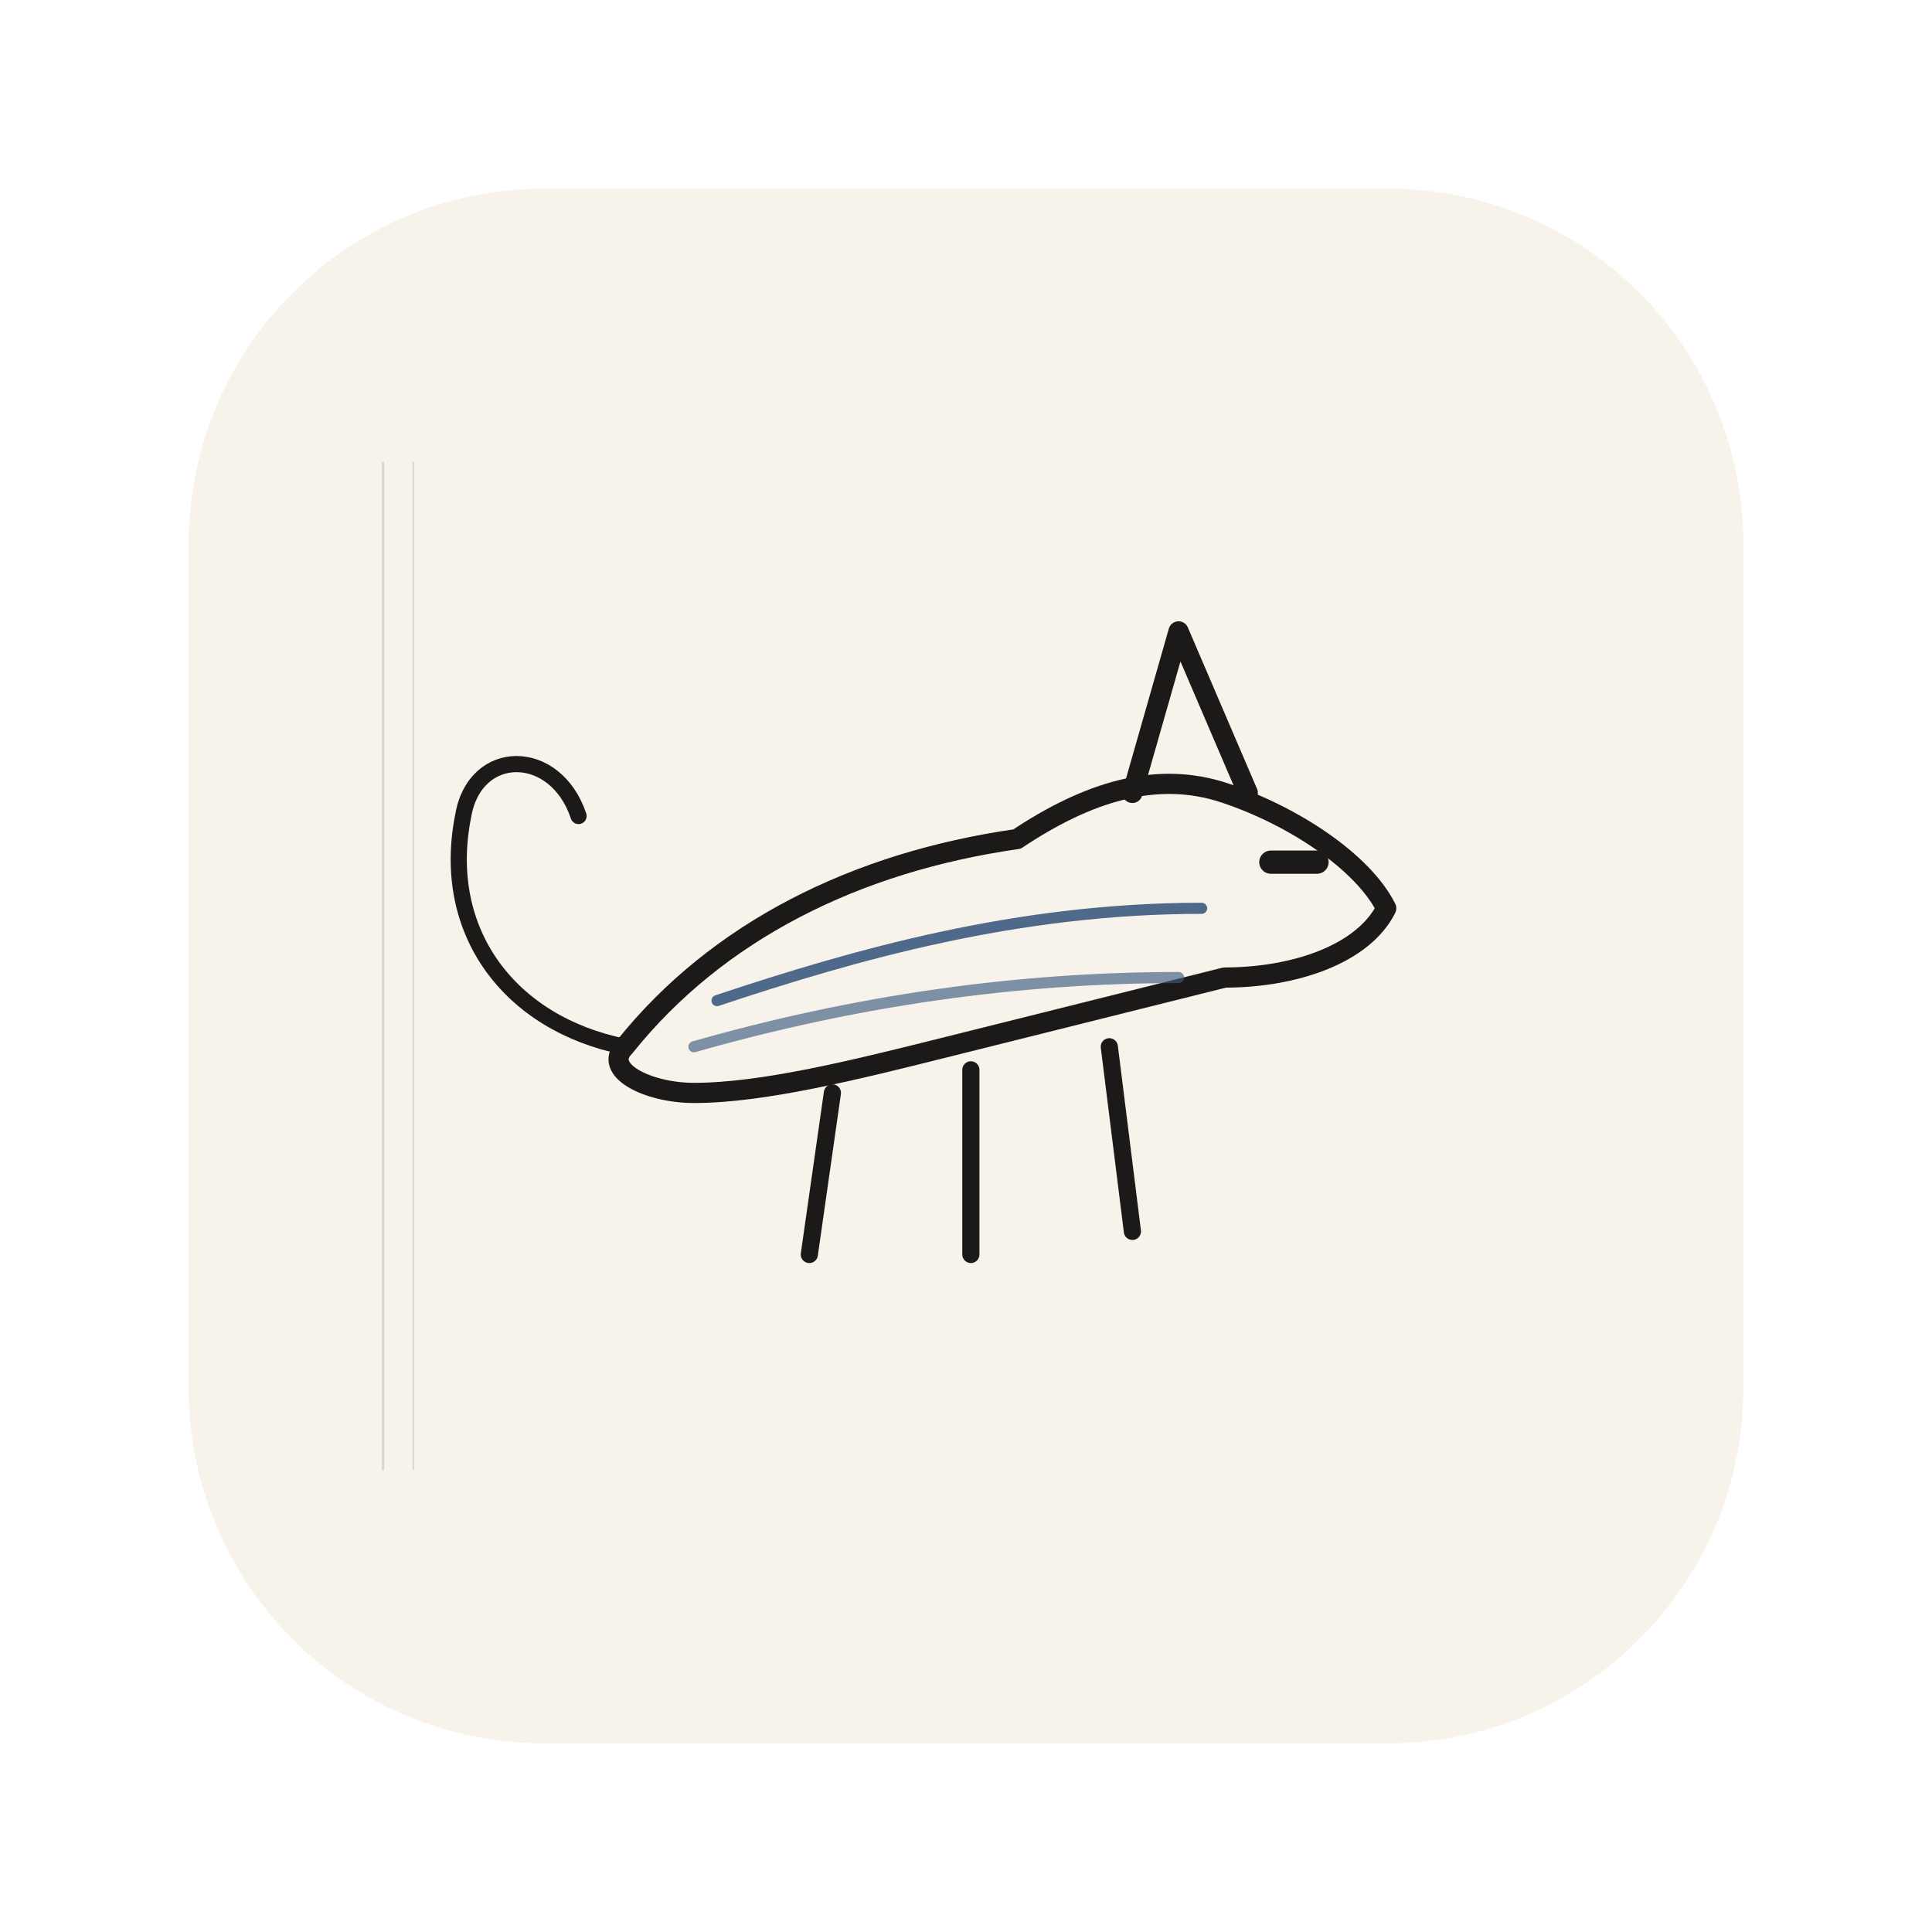
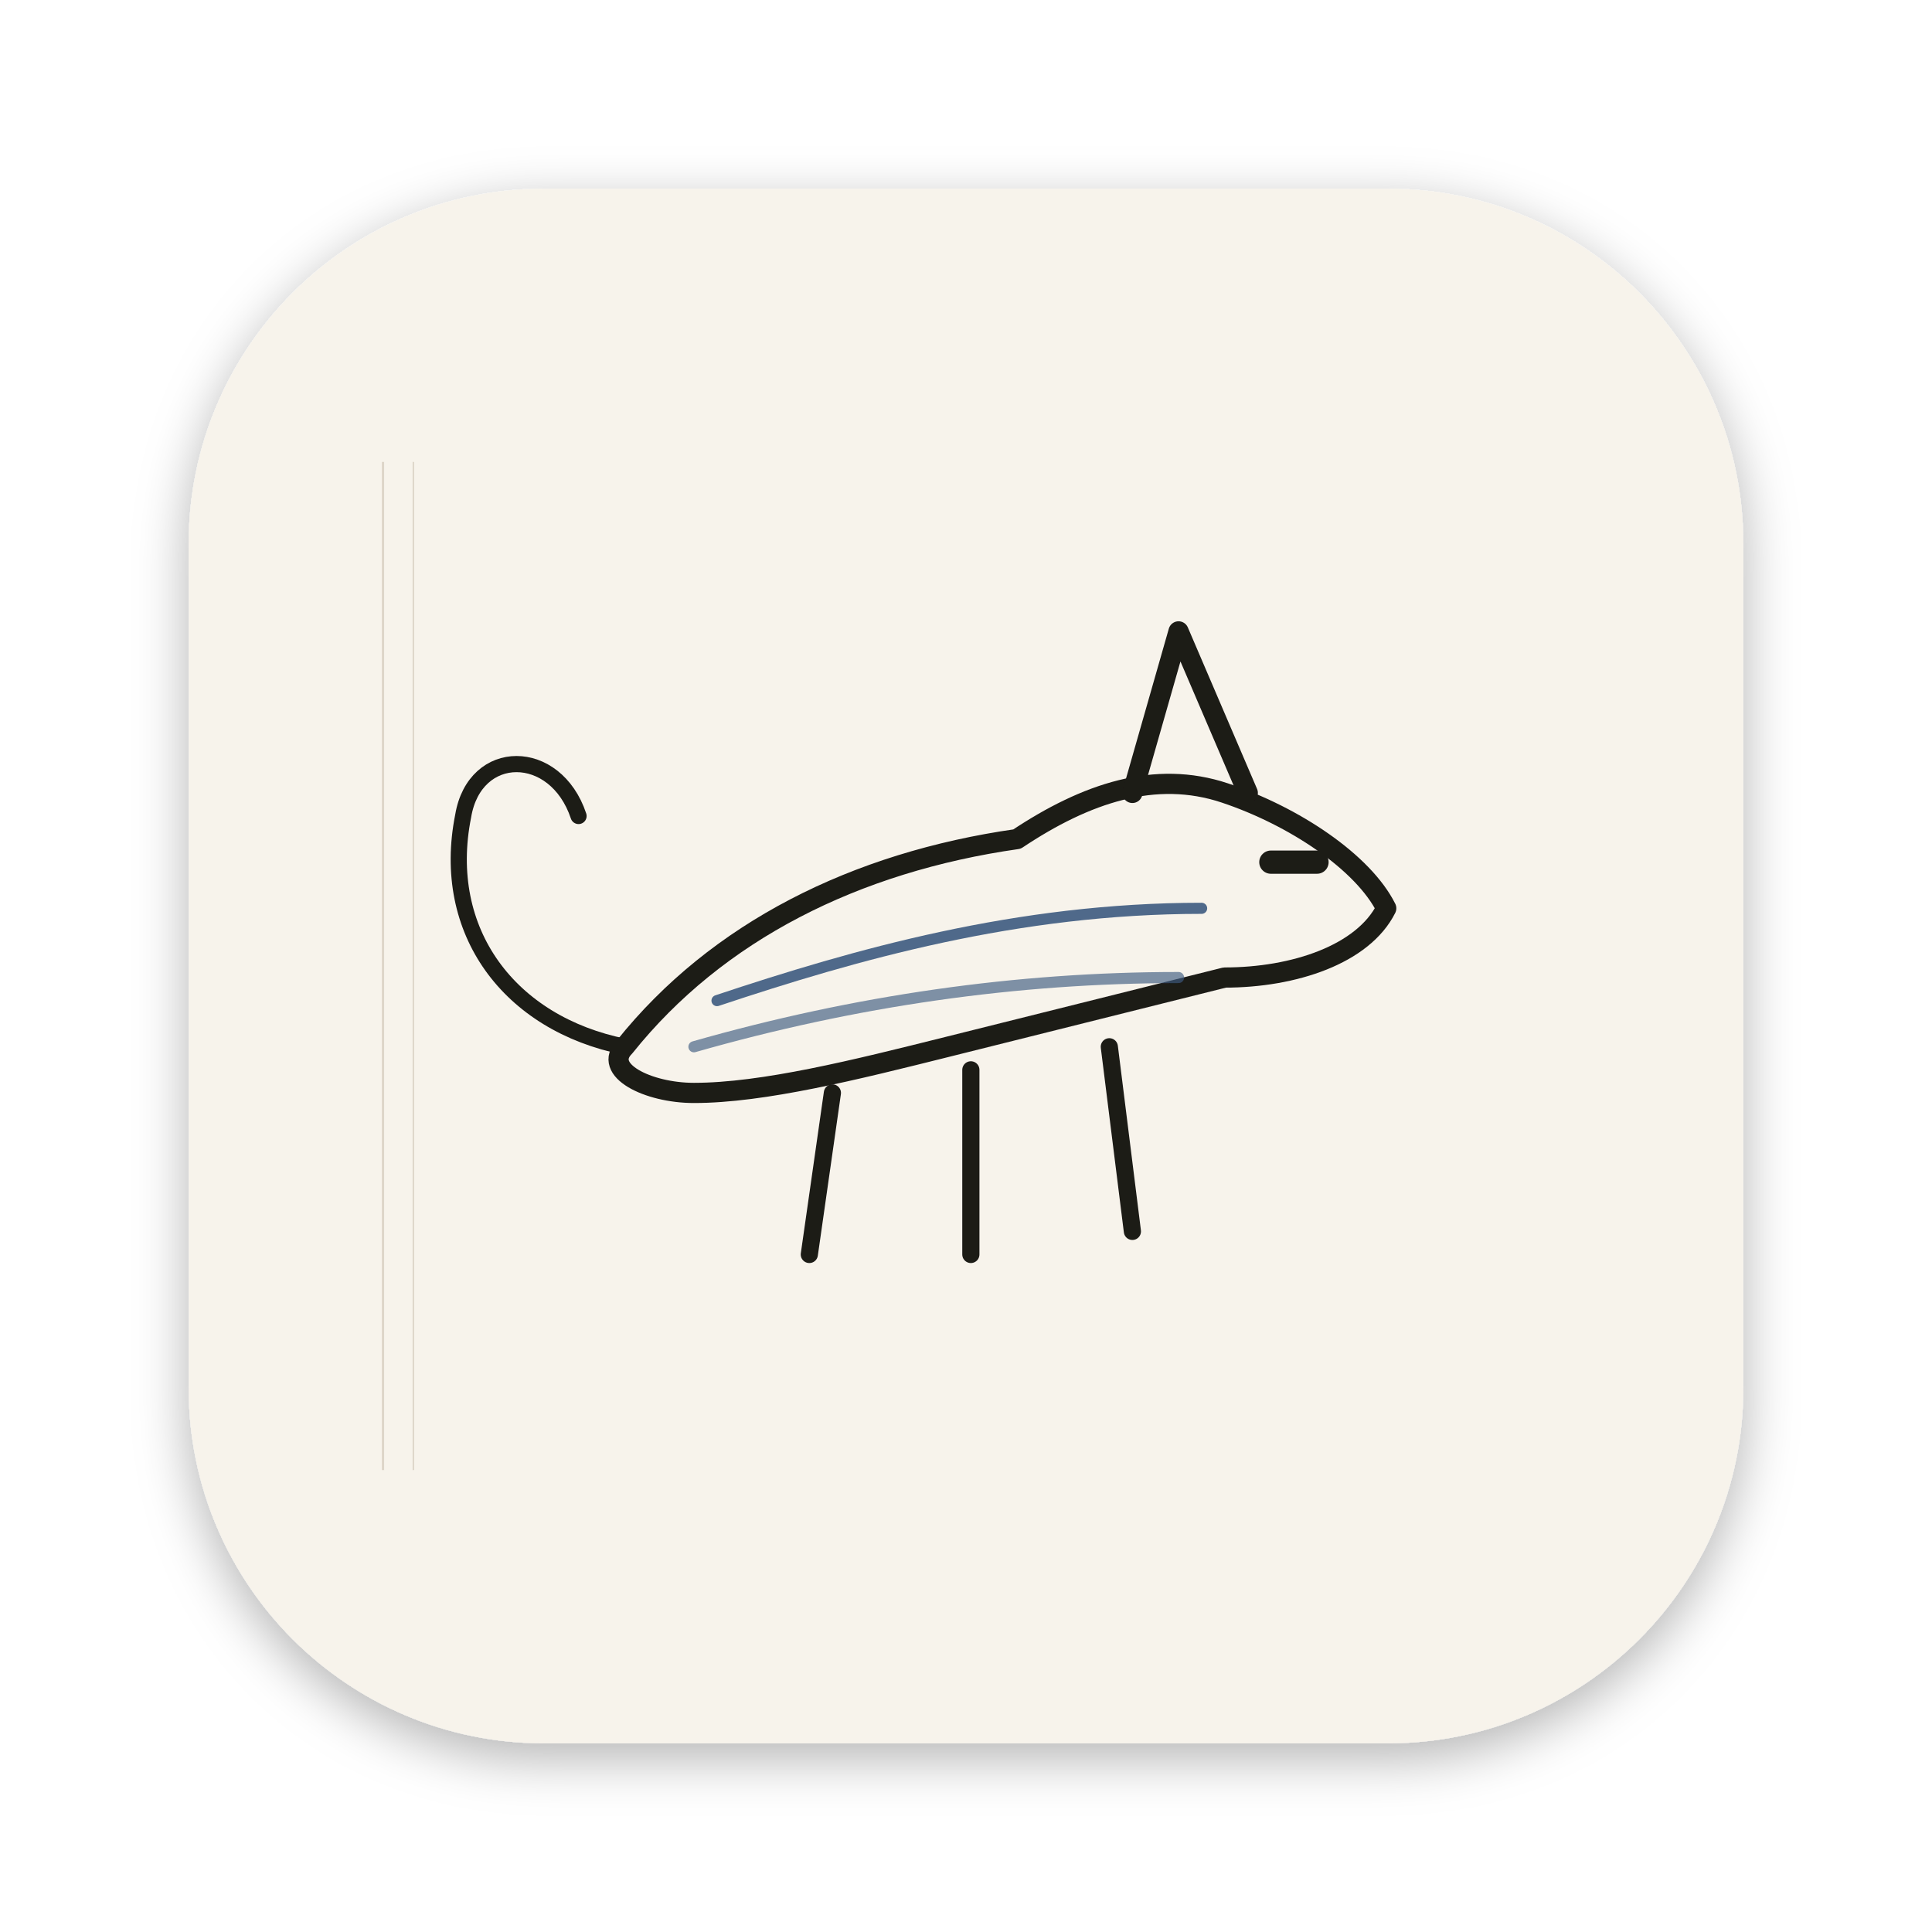
<svg xmlns="http://www.w3.org/2000/svg" width="1024" height="1024" viewBox="0 0 1024 1024">
-   <g transform="translate(100 100) scale(0.8046875)">
-     <defs>
-       <clipPath id="r">
-         <rect x="0" y="0" width="1024" height="1024" rx="234" ry="234" />
-       </clipPath>
-     </defs>
-     <g clip-path="url(#r)">
-       <rect x="0" y="0" width="1024" height="1024" rx="234" ry="234" fill="#F7F3EB" />
-       <line x1="128" y1="180" x2="128" y2="844" stroke="#DDD5C8" stroke-width="1.5" />
-       <line x1="148" y1="180" x2="148" y2="844" stroke="#DDD5C8" stroke-width="1" />
-       <g transform="translate(120,170) scale(7.6)">
-         <path d="M 22 52 C 30 42, 42 36, 56 34 C 62 30, 68 28, 74 30 C 80 32, 86 36, 88 40 C 86 44, 80 46, 74 46 C 66 48, 58 50, 50 52 C 42 54, 34 56, 28 56 C 24 56, 20 54, 22 52 Z" fill="none" stroke="#1C1A18" stroke-width="1.75" stroke-linecap="round" stroke-linejoin="round" />
-         <path d="M 66 30 L 70 16 L 76 30" fill="none" stroke="#1C1A18" stroke-width="1.75" stroke-linecap="round" stroke-linejoin="round" />
-         <path d="M 78 36 L 82 36" fill="none" stroke="#1C1A18" stroke-width="2.013" stroke-linecap="round" />
-         <path d="M 30 48 C 42 44, 56 40, 72 40" fill="none" stroke="#3D5A80" stroke-width="0.963" stroke-linecap="round" opacity="0.9" />
-         <path d="M 28 52 C 42 48, 56 46, 70 46" fill="none" stroke="#3D5A80" stroke-width="0.963" stroke-linecap="round" opacity="0.65" />
-         <path d="M 40 56 L 38 70 M 52 54 L 52 70 M 64 52 L 66 68" fill="none" stroke="#1C1A18" stroke-width="1.488" stroke-linecap="round" />
-         <path d="M 22 52 C 12 50, 6 42, 8 32 C 9 26, 16 26, 18 32" fill="none" stroke="#1C1A18" stroke-width="1.4" stroke-linecap="round" />
+   <defs>
+     <clipPath id="r">
+       <rect x="0" y="0" width="1024" height="1024" rx="234" ry="234" />
+     </clipPath>
+     <filter id="shadow" x="-20%" y="-20%" width="140%" height="140%">
+       <feDropShadow dx="0" dy="8" stdDeviation="14" flood-color="#000000" flood-opacity="0.3" />
+     </filter>
+   </defs>
+   <g filter="url(#shadow)">
+     <g transform="translate(100 100) scale(0.8046875)">
+       <g clip-path="url(#r)">
+         <rect x="0" y="0" width="1024" height="1024" rx="234" ry="234" fill="#F7F3EB" />
+         <line x1="128" y1="180" x2="128" y2="844" stroke="#DDD5C8" stroke-width="1.5" />
+         <line x1="148" y1="180" x2="148" y2="844" stroke="#DDD5C8" stroke-width="1" />
+         <g transform="translate(120,170) scale(7.6)">
+           <path d="M 22 52 C 30 42, 42 36, 56 34 C 62 30, 68 28, 74 30 C 80 32, 86 36, 88 40 C 86 44, 80 46, 74 46 C 66 48, 58 50, 50 52 C 42 54, 34 56, 28 56 C 24 56, 20 54, 22 52 Z" fill="none" stroke="#1C1A18" stroke-width="1.75" stroke-linecap="round" stroke-linejoin="round" />
+           <path d="M 66 30 L 70 16 L 76 30" fill="none" stroke="#1C1A18" stroke-width="1.75" stroke-linecap="round" stroke-linejoin="round" />
+           <path d="M 78 36 L 82 36" fill="none" stroke="#1C1A18" stroke-width="2.013" stroke-linecap="round" />
+           <path d="M 30 48 C 42 44, 56 40, 72 40" fill="none" stroke="#3D5A80" stroke-width="0.963" stroke-linecap="round" opacity="0.9" />
+           <path d="M 28 52 C 42 48, 56 46, 70 46" fill="none" stroke="#3D5A80" stroke-width="0.963" stroke-linecap="round" opacity="0.65" />
+           <path d="M 40 56 L 38 70 M 52 54 L 52 70 M 64 52 L 66 68" fill="none" stroke="#1C1A18" stroke-width="1.488" stroke-linecap="round" />
+           <path d="M 22 52 C 12 50, 6 42, 8 32 C 9 26, 16 26, 18 32" fill="none" stroke="#1C1A18" stroke-width="1.4" stroke-linecap="round" />
+         </g>
      </g>
    </g>
  </g>
</svg>
